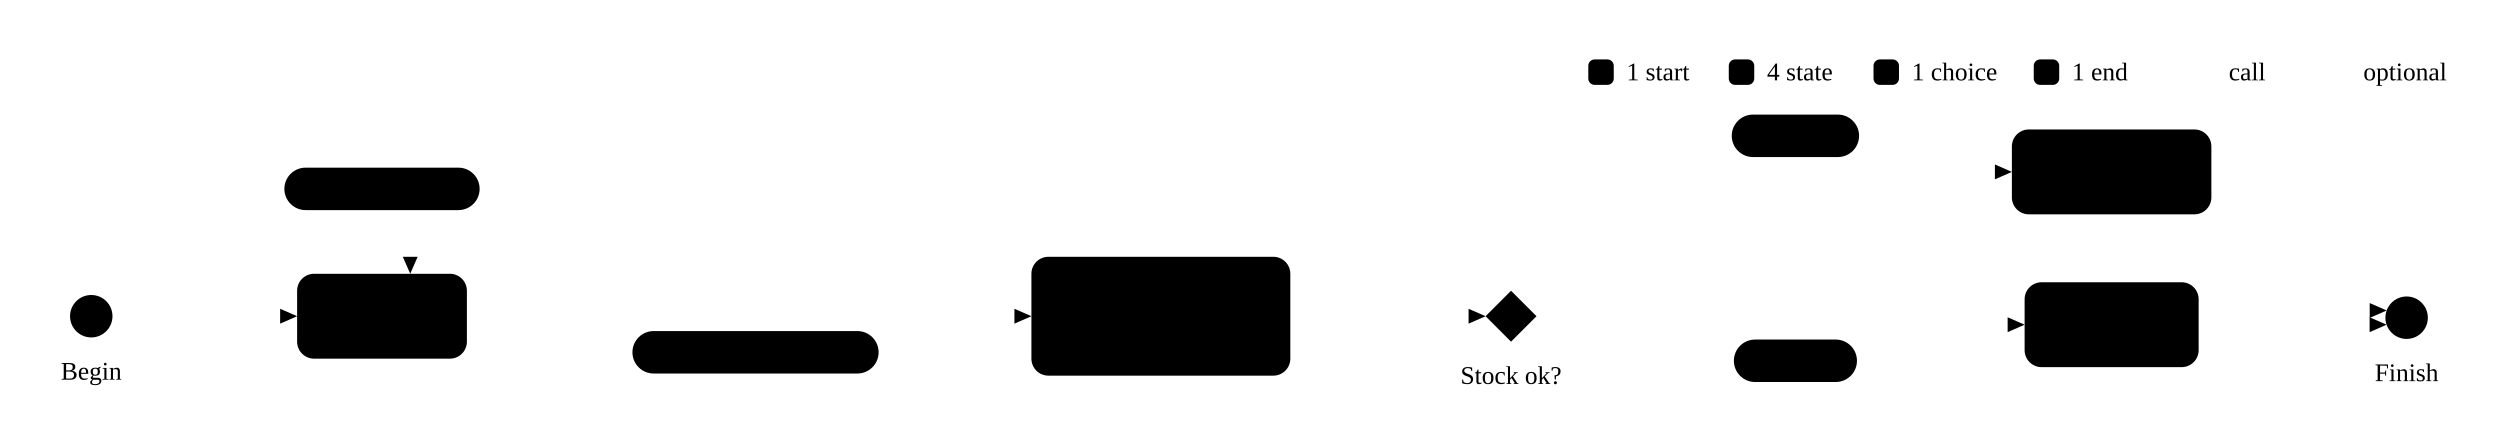
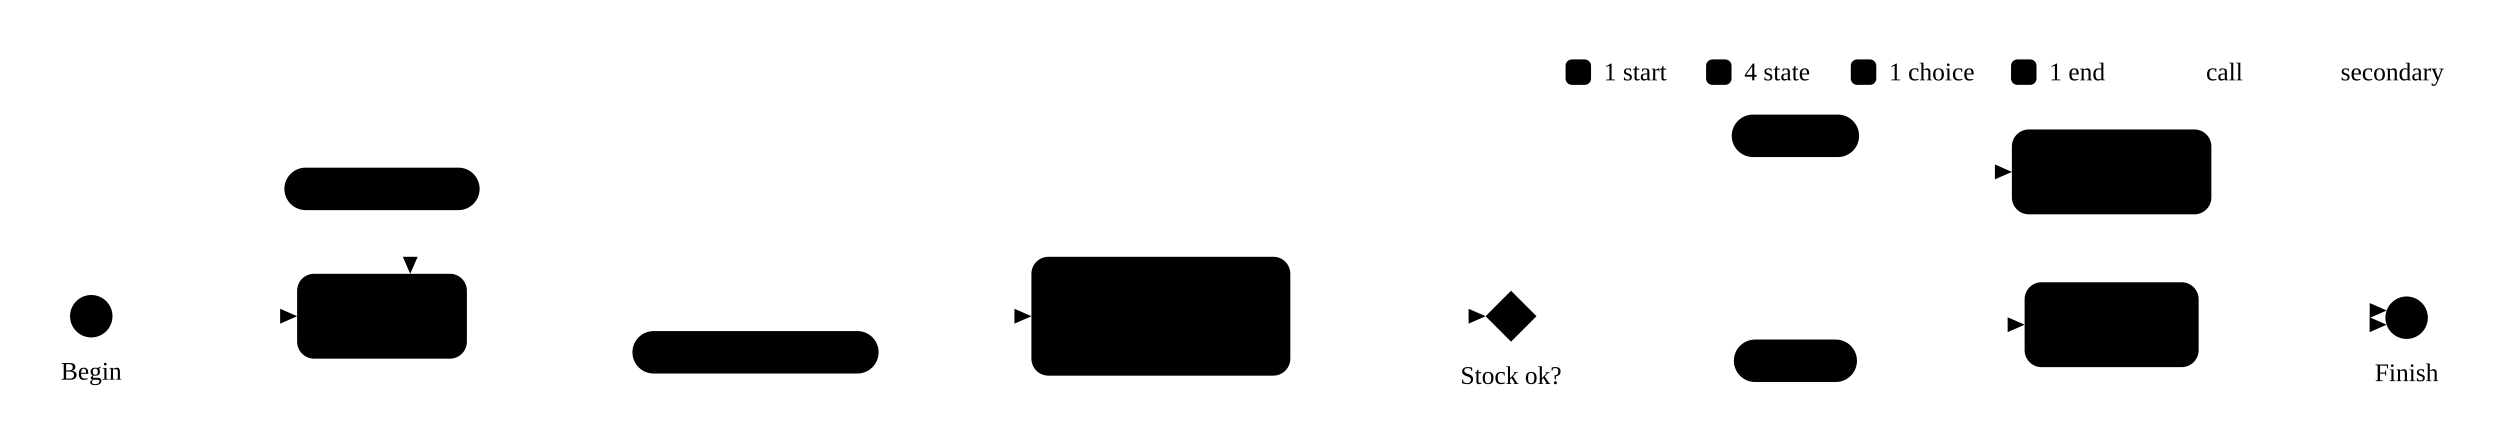
<svg xmlns="http://www.w3.org/2000/svg" class="pa-diagram pa-type-state" viewBox="0 0 1178 210" role="graphics-document" aria-labelledby="d-title d-desc">
  <defs>
    <marker id="d-arrow" viewBox="0 0 8 8" refX="8" refY="4" markerWidth="8" markerHeight="8" markerUnits="userSpaceOnUse" orient="auto-start-reverse">
      <path class="pa-arrow-fill" d="M0 0.5L8 4L0 7.5Z" />
    </marker>
    <marker id="d-arrow-open" viewBox="0 0 8 8" refX="7.4" refY="4" markerWidth="8" markerHeight="8" markerUnits="userSpaceOnUse" orient="auto-start-reverse">
      <path class="pa-arrow-open" d="M0.8 0.8L7.4 4L0.8 7.2" />
    </marker>
  </defs>
  <g class="pa-edge pa-edge-solid" data-id="edge-0" data-from="begin" data-to="placed" data-family="bare">
    <path class="pa-wire" d="M53 149L140 149" fill="none" marker-end="url(#d-arrow)" />
  </g>
  <g class="pa-edge pa-edge-solid" data-id="edge-1" data-from="placed" data-to="paid" data-family="decision">
    <path class="pa-wire" d="M220 149L486 149" fill="none" marker-end="url(#d-arrow)" />
  </g>
  <g class="pa-edge pa-edge-solid" data-id="edge-2" data-from="paid" data-to="ok" data-family="decision">
    <path class="pa-wire" d="M608 149L700 149" fill="none" marker-end="url(#d-arrow)" />
  </g>
  <g class="pa-edge pa-edge-solid" data-id="edge-3" data-from="ok" data-to="shipped" data-family="decision">
    <path class="pa-wire" d="M720 153L954 153" fill="none" marker-end="url(#d-arrow)" />
  </g>
  <g class="pa-edge pa-edge-dashed" data-id="edge-4" data-from="ok" data-to="cancelled" data-family="decision">
    <path class="pa-wire" d="M720 145L762 145Q768 145 768 139L768 87Q768 81 774 81L948 81" fill="none" marker-end="url(#d-arrow)" />
  </g>
  <g class="pa-edge pa-edge-solid" data-id="edge-5" data-from="placed" data-to="placed" data-family="decision">
    <path class="pa-wire" d="M166.7 129L166.7 111Q166.7 105 172.7 105L187.3 105Q193.3 105 193.3 111L193.3 129" fill="none" marker-end="url(#d-arrow)" />
  </g>
  <g class="pa-edge pa-edge-solid" data-id="edge-6" data-from="shipped" data-to="finish" data-family="decision">
    <path class="pa-wire" d="M1036 153L1124.56 153" fill="none" marker-end="url(#d-arrow)" />
  </g>
  <g class="pa-edge pa-edge-solid" data-id="edge-7" data-from="cancelled" data-to="finish" data-family="decision">
    <path class="pa-wire" d="M1042 81L1060 81Q1066 81 1066 87L1066 140.3Q1066 146.3 1072 146.3L1124.6 146.3" fill="none" marker-end="url(#d-arrow)" />
  </g>
  <g class="pa-node pa-kind-start pa-family-bare pa-tone-neutral" data-id="begin" tabindex="0" role="graphics-symbol" aria-label="Begin: start">
    <path class="pa-shape pa-shape-filled-dot" d="M33 149A10 10 0 0 1 53 149A10 10 0 0 1 33 149Z" />
    <text class="pa-label" text-anchor="middle">
      <tspan x="43" y="178.9">Begin</tspan>
    </text>
  </g>
  <g class="pa-node pa-kind-state pa-family-decision pa-tone-neutral" data-id="placed" tabindex="0" role="graphics-symbol" aria-label="Placed: state">
    <path class="pa-shape pa-shape-rounded-rect" d="M148 129L212 129A8 8 0 0 1 220 137L220 161A8 8 0 0 1 212 169L148 169A8 8 0 0 1 140 161L140 137A8 8 0 0 1 148 129Z" />
    <text class="pa-label" text-anchor="middle">
      <tspan x="180" y="153.9">Placed</tspan>
    </text>
  </g>
  <g class="pa-node pa-kind-state pa-family-decision pa-tone-good" data-id="paid" tabindex="0" role="graphics-symbol" aria-label="Paid: state">
    <path class="pa-shape pa-shape-rounded-rect" d="M494 121L600 121A8 8 0 0 1 608 129L608 169A8 8 0 0 1 600 177L494 177A8 8 0 0 1 486 169L486 129A8 8 0 0 1 494 121Z" />
    <text class="pa-label" text-anchor="middle">
      <tspan x="547" y="145.75">Paid</tspan>
    </text>
    <text class="pa-note" text-anchor="middle">
      <tspan x="547" y="162.95">stock reserved</tspan>
    </text>
  </g>
  <g class="pa-node pa-kind-choice pa-family-decision pa-tone-neutral" data-id="ok" tabindex="0" role="graphics-symbol" aria-label="Stock ok?: choice">
    <path class="pa-shape pa-shape-small-diamond" d="M712 137L724 149L712 161L700 149Z" />
    <text class="pa-label" text-anchor="middle">
      <tspan x="712" y="180.9">Stock ok?</tspan>
    </text>
  </g>
  <g class="pa-node pa-kind-state pa-family-decision pa-tone-bad" data-id="cancelled" tabindex="0" role="graphics-symbol" aria-label="Cancelled: state">
    <path class="pa-shape pa-shape-rounded-rect" d="M956 61L1034 61A8 8 0 0 1 1042 69L1042 93A8 8 0 0 1 1034 101L956 101A8 8 0 0 1 948 93L948 69A8 8 0 0 1 956 61Z" />
    <text class="pa-label" text-anchor="middle">
      <tspan x="995" y="85.9">Cancelled</tspan>
    </text>
  </g>
  <g class="pa-node pa-kind-state pa-family-decision pa-tone-neutral" data-id="shipped" tabindex="0" role="graphics-symbol" aria-label="Shipped: state">
    <path class="pa-shape pa-shape-rounded-rect" d="M962 133L1028 133A8 8 0 0 1 1036 141L1036 165A8 8 0 0 1 1028 173L962 173A8 8 0 0 1 954 165L954 141A8 8 0 0 1 962 133Z" />
    <text class="pa-label" text-anchor="middle">
      <tspan x="995" y="157.9">Shipped</tspan>
    </text>
  </g>
  <g class="pa-node pa-kind-end pa-family-bare pa-tone-neutral" data-id="finish" tabindex="0" role="graphics-symbol" aria-label="Finish: end">
    <path class="pa-shape pa-shape-ringed-dot" d="M1124 149.7A10 10 0 0 1 1144 149.7A10 10 0 0 1 1124 149.7Z" />
    <path class="pa-decor pa-decor-dot" d="M1129 149.7A5 5 0 0 1 1139 149.7A5 5 0 0 1 1129 149.7Z" />
    <text class="pa-label" text-anchor="middle">
      <tspan x="1134" y="179.6">Finish</tspan>
    </text>
  </g>
  <g class="pa-edge-label" data-edge="edge-1">
    <rect class="pa-edge-plate" x="298" y="156" width="116" height="20" rx="10" />
    <text class="pa-edge-text" text-anchor="middle">
      <tspan x="356" y="170.2">payment captured</tspan>
    </text>
  </g>
  <g class="pa-edge-label" data-edge="edge-3">
    <rect class="pa-edge-plate" x="817" y="160" width="58" height="20" rx="10" />
    <text class="pa-edge-text" text-anchor="middle">
      <tspan x="846" y="174.2">in stock</tspan>
    </text>
  </g>
  <g class="pa-edge-label" data-edge="edge-4">
    <rect class="pa-edge-plate" x="816" y="54" width="60" height="20" rx="10" />
    <text class="pa-edge-text" text-anchor="middle">
      <tspan x="846" y="68.2">sold out</tspan>
    </text>
  </g>
  <g class="pa-edge-label" data-edge="edge-5">
    <rect class="pa-edge-plate" x="134" y="79" width="92" height="20" rx="10" />
    <text class="pa-edge-text" text-anchor="middle">
      <tspan x="180" y="93.2">retry payment</tspan>
    </text>
  </g>
  <g class="pa-legend" aria-hidden="true">
-     <rect class="pa-swatch pa-family-bare" x="748.4" y="28" width="12" height="12" rx="3" />
+     <rect class="pa-swatch pa-family-bare" x="737.7" y="28" width="12" height="12" rx="3" />
    <text class="pa-legend-text" text-anchor="start">
-       <tspan x="766.4" y="37.85">1 start</tspan>
+       <tspan x="755.7" y="37.85">1 start</tspan>
    </text>
-     <rect class="pa-swatch pa-family-decision" x="814.6" y="28" width="12" height="12" rx="3" />
+     <rect class="pa-swatch pa-family-decision" x="803.9" y="28" width="12" height="12" rx="3" />
    <text class="pa-legend-text" text-anchor="start">
-       <tspan x="832.6" y="37.85">4 state</tspan>
+       <tspan x="821.9" y="37.85">4 state</tspan>
    </text>
-     <rect class="pa-swatch pa-family-decision" x="882.8" y="28" width="12" height="12" rx="3" />
+     <rect class="pa-swatch pa-family-decision" x="872.1" y="28" width="12" height="12" rx="3" />
    <text class="pa-legend-text" text-anchor="start">
-       <tspan x="900.8" y="37.85">1 choice</tspan>
+       <tspan x="890.1" y="37.85">1 choice</tspan>
    </text>
-     <rect class="pa-swatch pa-family-bare" x="958.3" y="28" width="12" height="12" rx="3" />
+     <rect class="pa-swatch pa-family-bare" x="947.6" y="28" width="12" height="12" rx="3" />
    <text class="pa-legend-text" text-anchor="start">
-       <tspan x="976.3" y="37.85">1 end</tspan>
+       <tspan x="965.6" y="37.85">1 end</tspan>
    </text>
    <g class="pa-legend-sample pa-edge-solid">
-       <path class="pa-wire" d="M1020.2 34L1044.2 34" />
+       <path class="pa-wire" d="M1009.5 34L1033.5 34" />
    </g>
    <text class="pa-legend-text" text-anchor="start">
-       <tspan x="1050.2" y="37.85">call</tspan>
+       <tspan x="1039.5" y="37.85">call</tspan>
    </text>
    <g class="pa-legend-sample pa-edge-dashed">
-       <path class="pa-wire" d="M1083.6 34L1107.6 34" />
+       <path class="pa-wire" d="M1072.9 34L1096.9 34" />
    </g>
    <text class="pa-legend-text" text-anchor="start">
-       <tspan x="1113.6" y="37.85">optional</tspan>
+       <tspan x="1102.9" y="37.85">secondary</tspan>
    </text>
  </g>
</svg>
